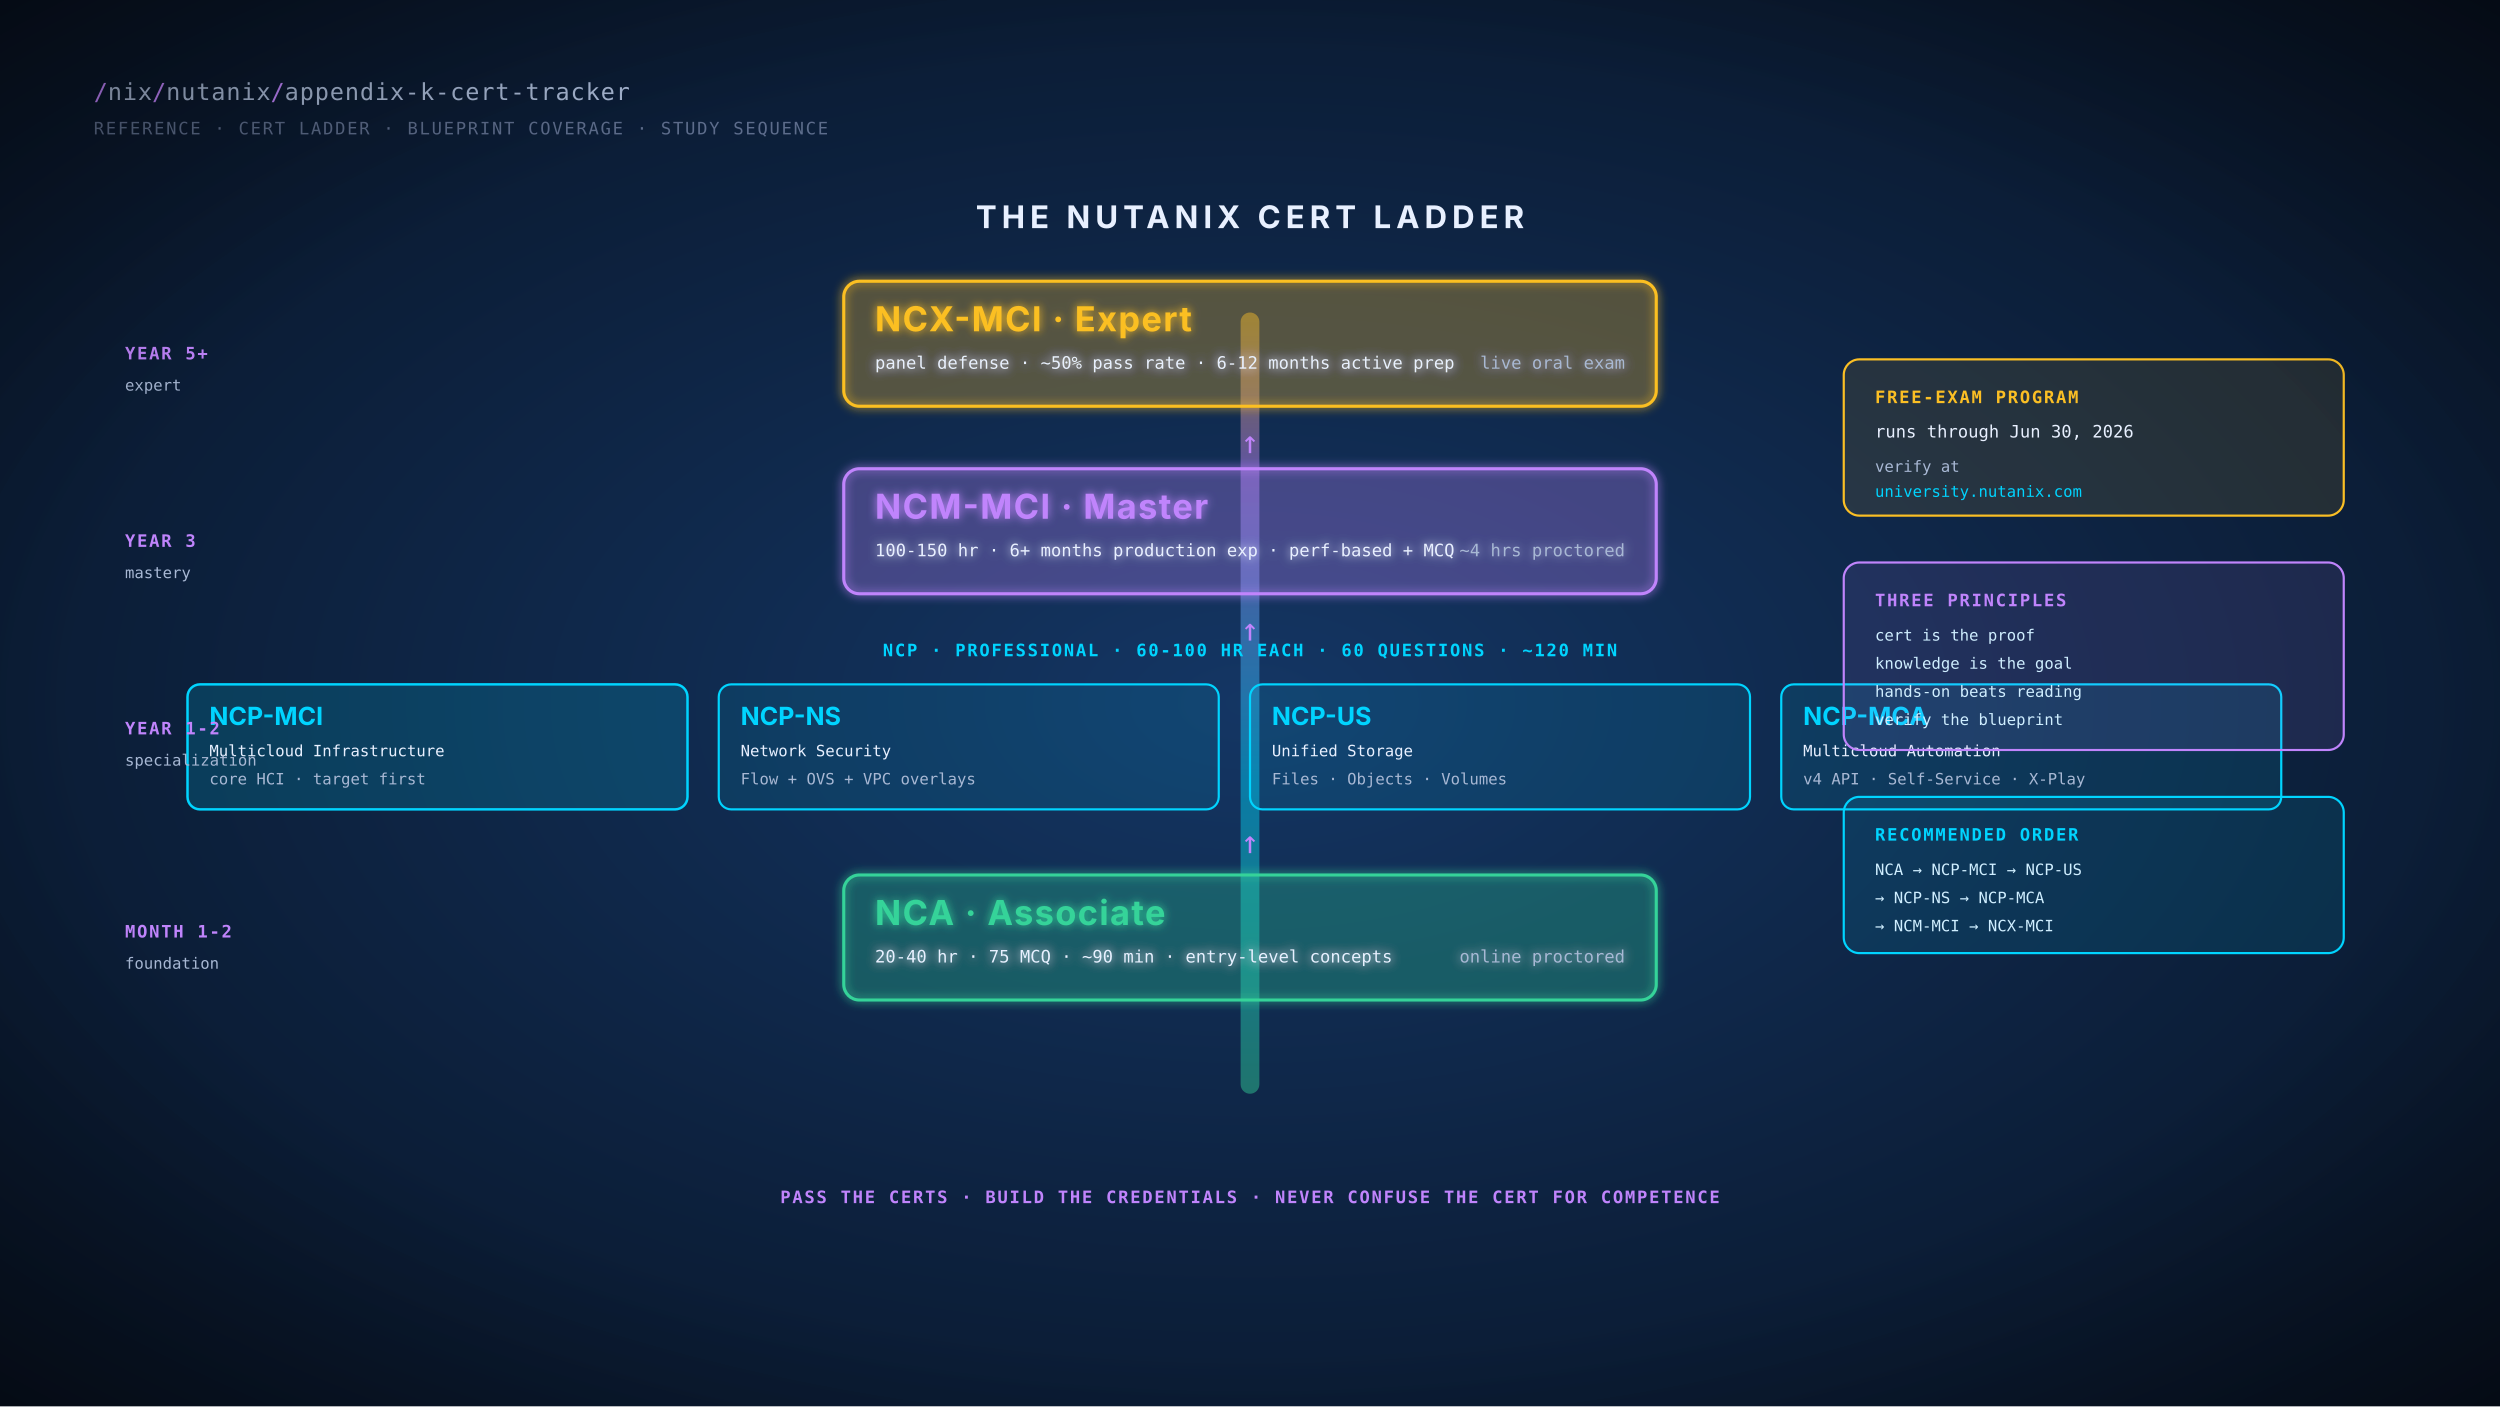
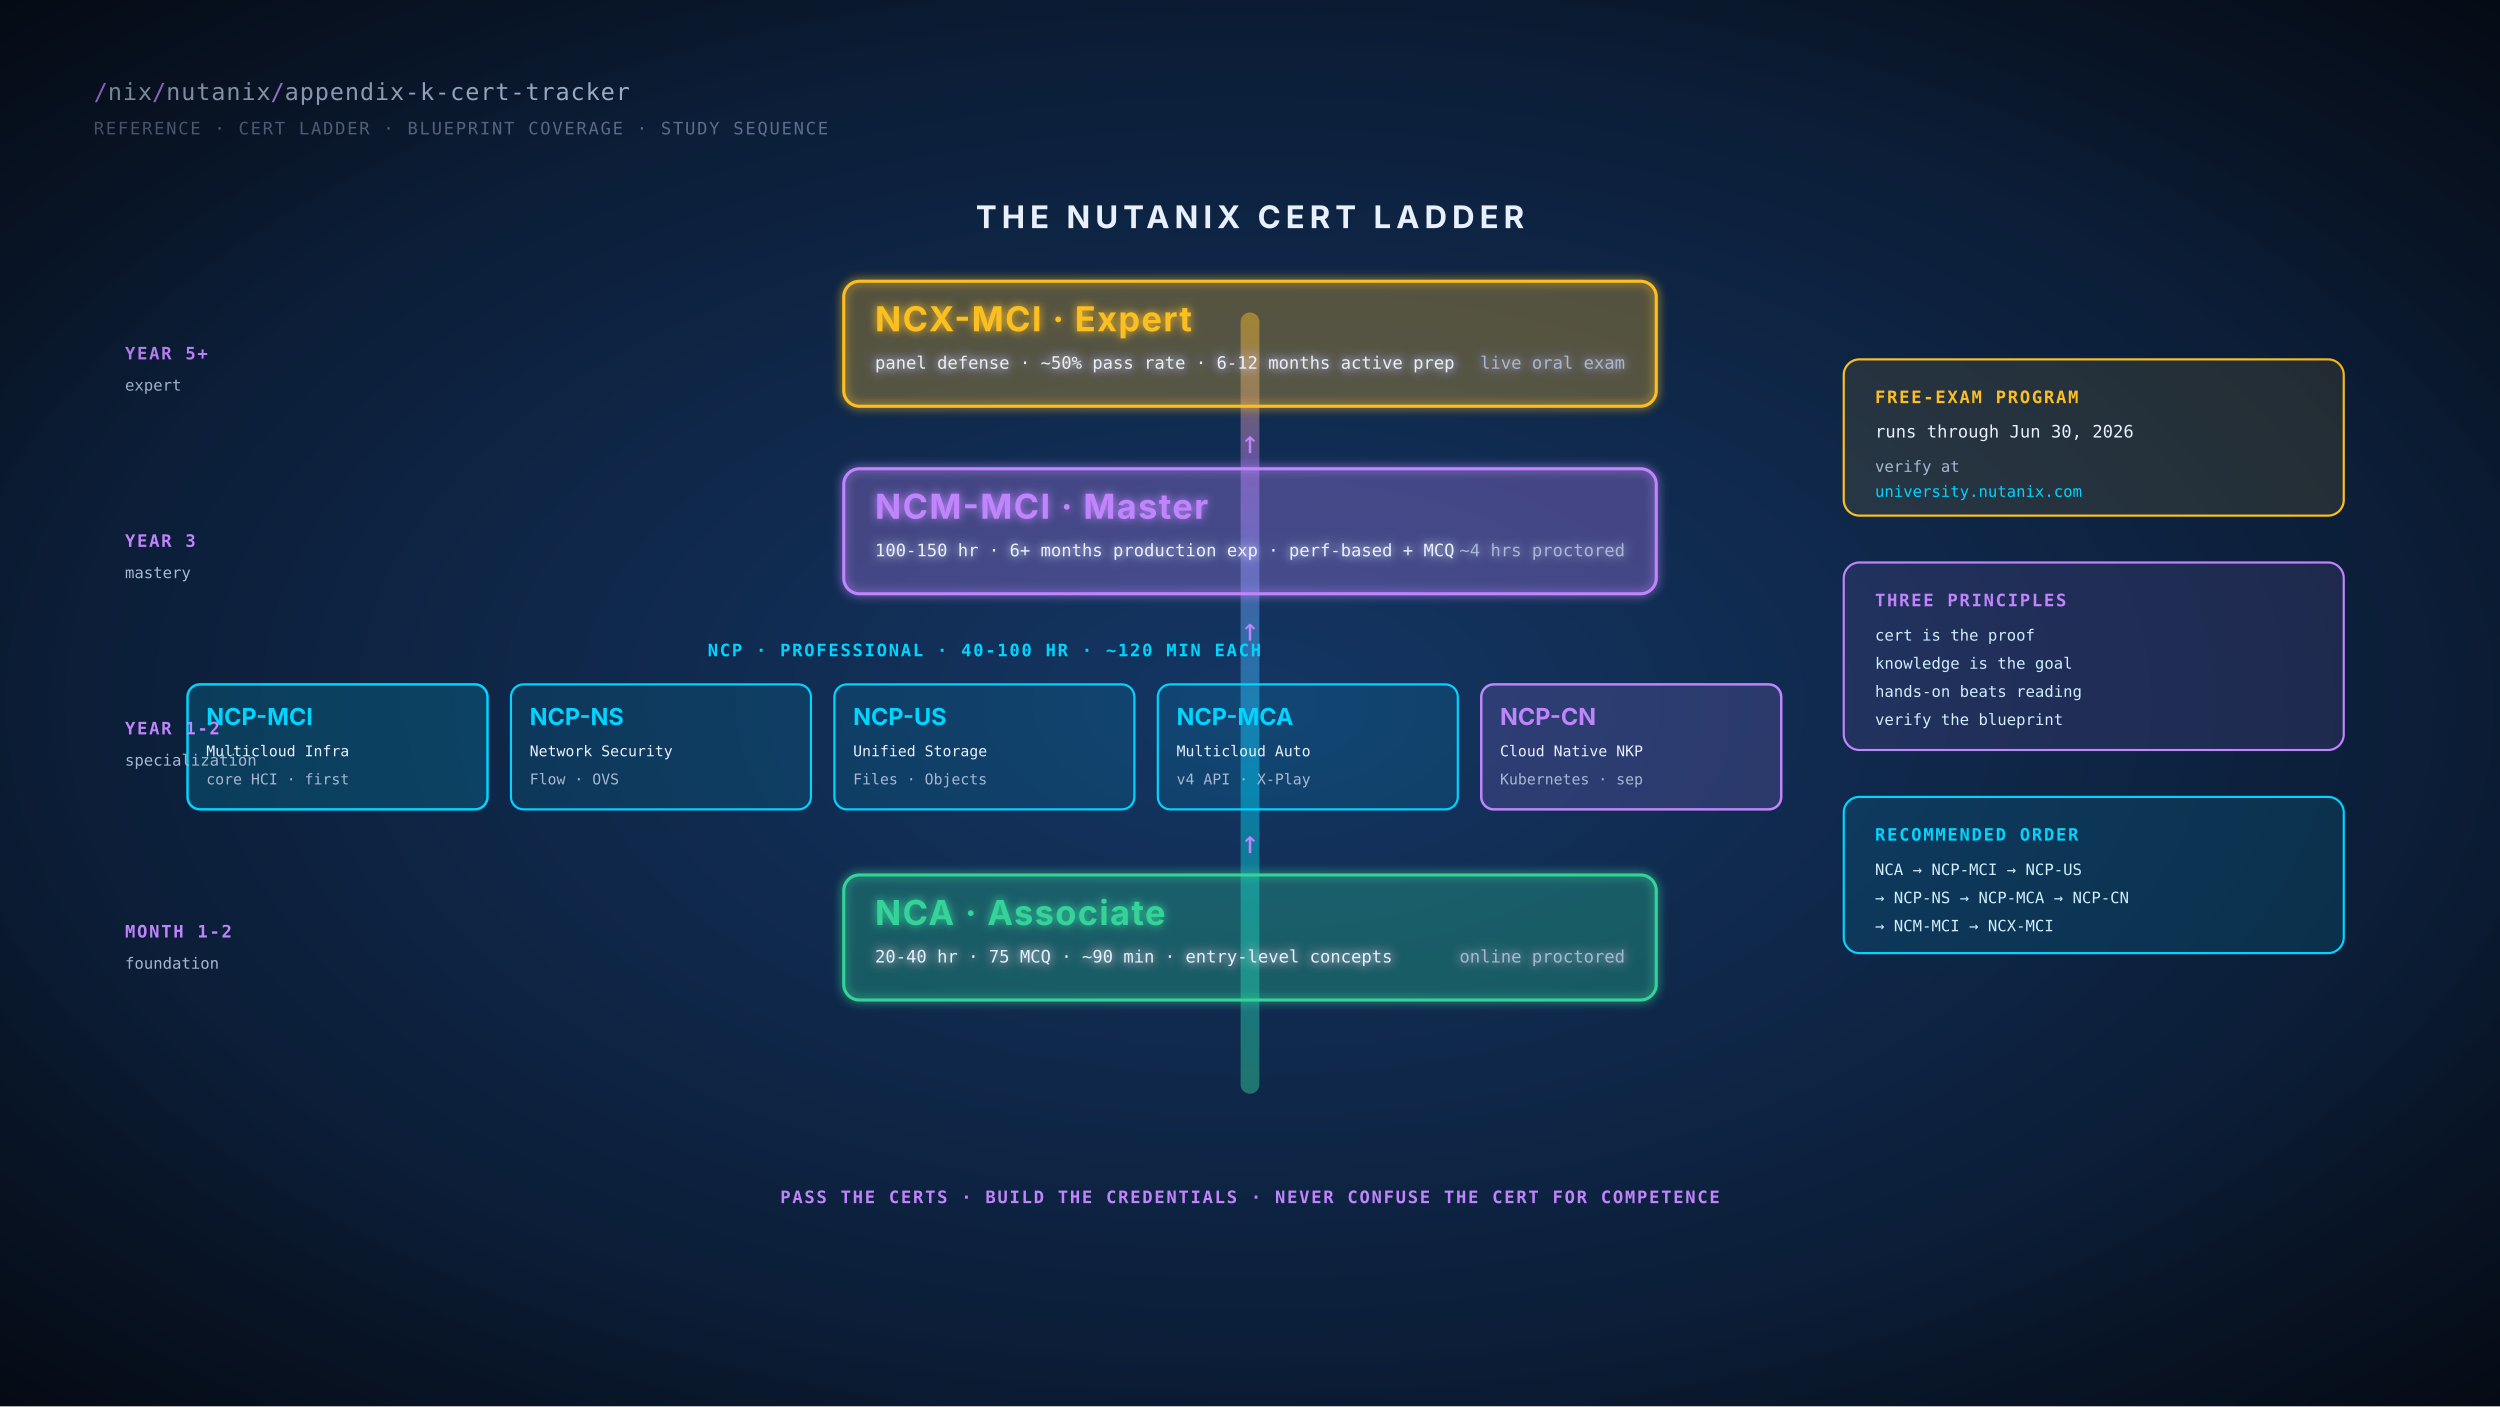
<svg xmlns="http://www.w3.org/2000/svg" viewBox="0 0 1600 900" preserveAspectRatio="xMidYMid slice" role="img" aria-labelledby="k-title k-desc">
  <defs>
    <radialGradient id="bgRad" cx="50%" cy="50%" r="80%">
      <stop offset="0%" stop-color="#143664" />
      <stop offset="55%" stop-color="#0c1f3a" />
      <stop offset="100%" stop-color="#070f1c" />
    </radialGradient>
    <linearGradient id="ladderGrad" x1="0" y1="1" x2="0" y2="0">
      <stop offset="0%" stop-color="#34d399" />
      <stop offset="40%" stop-color="#00d4ff" />
      <stop offset="80%" stop-color="#c084fc" />
      <stop offset="100%" stop-color="#fbbf24" />
    </linearGradient>
    <filter id="purpleGlow" x="-30%" y="-30%" width="160%" height="160%">
      <feGaussianBlur stdDeviation="3" result="b" />
      <feMerge>
        <feMergeNode in="b" />
        <feMergeNode in="SourceGraphic" />
      </feMerge>
    </filter>
  </defs>
  <rect width="1600" height="900" fill="url(#bgRad)" />
  <text x="60" y="64" font-family="JetBrains Mono, ui-monospace, monospace" font-size="15" letter-spacing="0.04em" fill="#a8b8d4">
    <tspan fill="#c084fc">/</tspan>nix<tspan fill="#c084fc">/</tspan>nutanix<tspan fill="#c084fc">/</tspan>appendix-k-cert-tracker
  </text>
  <text x="60" y="86" font-family="JetBrains Mono, ui-monospace, monospace" font-size="11" letter-spacing="0.10em" fill="#6b7a9a" opacity="0.85">REFERENCE · CERT LADDER · BLUEPRINT COVERAGE · STUDY SEQUENCE</text>
  <text x="800" y="146" text-anchor="middle" font-family="Inter, sans-serif" font-size="20" font-weight="700" fill="#e8f0ff" letter-spacing="0.16em">THE NUTANIX CERT LADDER</text>
  <rect x="794" y="200" width="12" height="500" rx="6" fill="url(#ladderGrad)" opacity="0.45" />
  <g transform="translate(540, 180)" filter="url(#purpleGlow)">
    <rect x="0" y="0" width="520" height="80" rx="10" fill="rgba(251,191,36,0.16)" stroke="#fbbf24" stroke-width="2" />
    <text x="20" y="32" font-family="Inter, sans-serif" font-size="22" font-weight="700" fill="#fbbf24" letter-spacing="0.04em">NCX-MCI · Expert</text>
    <text x="20" y="56" font-family="JetBrains Mono, monospace" font-size="11" fill="#e8f0ff">panel defense · ~50% pass rate · 6-12 months active prep</text>
    <text x="500" y="56" text-anchor="end" font-family="JetBrains Mono, monospace" font-size="11" fill="#a8b8d4">live oral exam</text>
  </g>
  <text x="800" y="290" text-anchor="middle" font-family="JetBrains Mono, monospace" font-size="20" fill="#c084fc">↑</text>
  <g transform="translate(540, 300)" filter="url(#purpleGlow)">
    <rect x="0" y="0" width="520" height="80" rx="10" fill="rgba(192,132,252,0.16)" stroke="#c084fc" stroke-width="2" />
    <text x="20" y="32" font-family="Inter, sans-serif" font-size="22" font-weight="700" fill="#c084fc" letter-spacing="0.04em">NCM-MCI · Master</text>
    <text x="20" y="56" font-family="JetBrains Mono, monospace" font-size="11" fill="#e8f0ff">100-150 hr · 6+ months production exp · perf-based + MCQ</text>
    <text x="500" y="56" text-anchor="end" font-family="JetBrains Mono, monospace" font-size="11" fill="#a8b8d4">~4 hrs proctored</text>
  </g>
  <text x="800" y="410" text-anchor="middle" font-family="JetBrains Mono, monospace" font-size="20" fill="#c084fc">↑</text>
  <g transform="translate(120, 420)">
-     <text x="680" y="0" text-anchor="middle" font-family="JetBrains Mono, monospace" font-size="11" font-weight="700" fill="#00d4ff" letter-spacing="0.10em">NCP · PROFESSIONAL · 60-100 HR EACH · 60 QUESTIONS · ~120 MIN</text>
+     <text x="510" y="0" text-anchor="middle" font-family="JetBrains Mono, monospace" font-size="11" font-weight="700" fill="#00d4ff" letter-spacing="0.10em">NCP · PROFESSIONAL · 40-100 HR · ~120 MIN EACH</text>
    <g transform="translate(0, 18)">
-       <rect x="0" y="0" width="320" height="80" rx="8" fill="rgba(0,212,255,0.16)" stroke="#00d4ff" stroke-width="1.6" />
-       <text x="14" y="26" font-family="Inter, sans-serif" font-size="16" font-weight="700" fill="#00d4ff">NCP-MCI</text>
-       <text x="14" y="46" font-family="JetBrains Mono, monospace" font-size="10" fill="#e8f0ff">Multicloud Infrastructure</text>
-       <text x="14" y="64" font-family="JetBrains Mono, monospace" font-size="10" fill="#a8b8d4">core HCI · target first</text>
+       <rect x="0" y="0" width="192" height="80" rx="8" fill="rgba(0,212,255,0.16)" stroke="#00d4ff" stroke-width="1.6" />
+       <text x="12" y="26" font-family="Inter, sans-serif" font-size="15" font-weight="700" fill="#00d4ff">NCP-MCI</text>
+       <text x="12" y="46" font-family="JetBrains Mono, monospace" font-size="9.5" fill="#e8f0ff">Multicloud Infra</text>
+       <text x="12" y="64" font-family="JetBrains Mono, monospace" font-size="9.5" fill="#a8b8d4">core HCI · first</text>
    </g>
-     <g transform="translate(340, 18)">
-       <rect x="0" y="0" width="320" height="80" rx="8" fill="rgba(0,212,255,0.10)" stroke="#00d4ff" stroke-width="1.4" />
-       <text x="14" y="26" font-family="Inter, sans-serif" font-size="16" font-weight="700" fill="#00d4ff">NCP-NS</text>
-       <text x="14" y="46" font-family="JetBrains Mono, monospace" font-size="10" fill="#e8f0ff">Network Security</text>
-       <text x="14" y="64" font-family="JetBrains Mono, monospace" font-size="10" fill="#a8b8d4">Flow + OVS + VPC overlays</text>
+     <g transform="translate(207, 18)">
+       <rect x="0" y="0" width="192" height="80" rx="8" fill="rgba(0,212,255,0.10)" stroke="#00d4ff" stroke-width="1.4" />
+       <text x="12" y="26" font-family="Inter, sans-serif" font-size="15" font-weight="700" fill="#00d4ff">NCP-NS</text>
+       <text x="12" y="46" font-family="JetBrains Mono, monospace" font-size="9.5" fill="#e8f0ff">Network Security</text>
+       <text x="12" y="64" font-family="JetBrains Mono, monospace" font-size="9.5" fill="#a8b8d4">Flow · OVS</text>
    </g>
-     <g transform="translate(680, 18)">
-       <rect x="0" y="0" width="320" height="80" rx="8" fill="rgba(0,212,255,0.10)" stroke="#00d4ff" stroke-width="1.4" />
-       <text x="14" y="26" font-family="Inter, sans-serif" font-size="16" font-weight="700" fill="#00d4ff">NCP-US</text>
-       <text x="14" y="46" font-family="JetBrains Mono, monospace" font-size="10" fill="#e8f0ff">Unified Storage</text>
-       <text x="14" y="64" font-family="JetBrains Mono, monospace" font-size="10" fill="#a8b8d4">Files · Objects · Volumes</text>
+     <g transform="translate(414, 18)">
+       <rect x="0" y="0" width="192" height="80" rx="8" fill="rgba(0,212,255,0.10)" stroke="#00d4ff" stroke-width="1.4" />
+       <text x="12" y="26" font-family="Inter, sans-serif" font-size="15" font-weight="700" fill="#00d4ff">NCP-US</text>
+       <text x="12" y="46" font-family="JetBrains Mono, monospace" font-size="9.5" fill="#e8f0ff">Unified Storage</text>
+       <text x="12" y="64" font-family="JetBrains Mono, monospace" font-size="9.5" fill="#a8b8d4">Files · Objects</text>
    </g>
-     <g transform="translate(1020, 18)">
-       <rect x="0" y="0" width="320" height="80" rx="8" fill="rgba(0,212,255,0.10)" stroke="#00d4ff" stroke-width="1.4" />
-       <text x="14" y="26" font-family="Inter, sans-serif" font-size="16" font-weight="700" fill="#00d4ff">NCP-MCA</text>
-       <text x="14" y="46" font-family="JetBrains Mono, monospace" font-size="10" fill="#e8f0ff">Multicloud Automation</text>
-       <text x="14" y="64" font-family="JetBrains Mono, monospace" font-size="10" fill="#a8b8d4">v4 API · Self-Service · X-Play</text>
+     <g transform="translate(621, 18)">
+       <rect x="0" y="0" width="192" height="80" rx="8" fill="rgba(0,212,255,0.10)" stroke="#00d4ff" stroke-width="1.4" />
+       <text x="12" y="26" font-family="Inter, sans-serif" font-size="15" font-weight="700" fill="#00d4ff">NCP-MCA</text>
+       <text x="12" y="46" font-family="JetBrains Mono, monospace" font-size="9.5" fill="#e8f0ff">Multicloud Auto</text>
+       <text x="12" y="64" font-family="JetBrains Mono, monospace" font-size="9.5" fill="#a8b8d4">v4 API · X-Play</text>
+     </g>
+     <g transform="translate(828, 18)">
+       <rect x="0" y="0" width="192" height="80" rx="8" fill="rgba(192,132,252,0.16)" stroke="#c084fc" stroke-width="1.6" />
+       <text x="12" y="26" font-family="Inter, sans-serif" font-size="15" font-weight="700" fill="#c084fc">NCP-CN</text>
+       <text x="12" y="46" font-family="JetBrains Mono, monospace" font-size="9.5" fill="#e8f0ff">Cloud Native NKP</text>
+       <text x="12" y="64" font-family="JetBrains Mono, monospace" font-size="9.5" fill="#a8b8d4">Kubernetes · sep</text>
    </g>
  </g>
  <text x="800" y="546" text-anchor="middle" font-family="JetBrains Mono, monospace" font-size="20" fill="#c084fc">↑</text>
  <g transform="translate(540, 560)" filter="url(#purpleGlow)">
    <rect x="0" y="0" width="520" height="80" rx="10" fill="rgba(52,211,153,0.16)" stroke="#34d399" stroke-width="2" />
    <text x="20" y="32" font-family="Inter, sans-serif" font-size="22" font-weight="700" fill="#34d399" letter-spacing="0.04em">NCA · Associate</text>
    <text x="20" y="56" font-family="JetBrains Mono, monospace" font-size="11" fill="#e8f0ff">20-40 hr · 75 MCQ · ~90 min · entry-level concepts</text>
    <text x="500" y="56" text-anchor="end" font-family="JetBrains Mono, monospace" font-size="11" fill="#a8b8d4">online proctored</text>
  </g>
  <g transform="translate(80, 230)">
    <text x="0" y="0" font-family="JetBrains Mono, monospace" font-size="11" font-weight="700" fill="#c084fc" letter-spacing="0.10em">YEAR 5+</text>
    <text x="0" y="20" font-family="JetBrains Mono, monospace" font-size="10" fill="#a8b8d4">expert</text>
  </g>
  <g transform="translate(80, 350)">
    <text x="0" y="0" font-family="JetBrains Mono, monospace" font-size="11" font-weight="700" fill="#c084fc" letter-spacing="0.10em">YEAR 3</text>
    <text x="0" y="20" font-family="JetBrains Mono, monospace" font-size="10" fill="#a8b8d4">mastery</text>
  </g>
  <g transform="translate(80, 470)">
    <text x="0" y="0" font-family="JetBrains Mono, monospace" font-size="11" font-weight="700" fill="#c084fc" letter-spacing="0.10em">YEAR 1-2</text>
    <text x="0" y="20" font-family="JetBrains Mono, monospace" font-size="10" fill="#a8b8d4">specialization</text>
  </g>
  <g transform="translate(80, 600)">
    <text x="0" y="0" font-family="JetBrains Mono, monospace" font-size="11" font-weight="700" fill="#c084fc" letter-spacing="0.10em">MONTH 1-2</text>
    <text x="0" y="20" font-family="JetBrains Mono, monospace" font-size="10" fill="#a8b8d4">foundation</text>
  </g>
  <g transform="translate(1180, 230)">
    <rect x="0" y="0" width="320" height="100" rx="10" fill="rgba(251,191,36,0.10)" stroke="#fbbf24" stroke-width="1.4" />
    <text x="20" y="28" font-family="JetBrains Mono, monospace" font-size="11" font-weight="700" fill="#fbbf24" letter-spacing="0.10em">FREE-EXAM PROGRAM</text>
    <text x="20" y="50" font-family="JetBrains Mono, monospace" font-size="11" fill="#e8f0ff">runs through Jun 30, 2026</text>
    <text x="20" y="72" font-family="JetBrains Mono, monospace" font-size="10" fill="#a8b8d4">verify at</text>
    <text x="20" y="88" font-family="JetBrains Mono, monospace" font-size="10" fill="#00d4ff">university.nutanix.com</text>
  </g>
  <g transform="translate(1180, 360)">
    <rect x="0" y="0" width="320" height="120" rx="10" fill="rgba(192,132,252,0.10)" stroke="#c084fc" stroke-width="1.4" />
    <text x="20" y="28" font-family="JetBrains Mono, monospace" font-size="11" font-weight="700" fill="#c084fc" letter-spacing="0.10em">THREE PRINCIPLES</text>
    <text x="20" y="50" font-family="JetBrains Mono, monospace" font-size="10" fill="#cfeeff">cert is the proof</text>
    <text x="20" y="68" font-family="JetBrains Mono, monospace" font-size="10" fill="#cfeeff">knowledge is the goal</text>
    <text x="20" y="86" font-family="JetBrains Mono, monospace" font-size="10" fill="#cfeeff">hands-on beats reading</text>
    <text x="20" y="104" font-family="JetBrains Mono, monospace" font-size="10" fill="#cfeeff">verify the blueprint</text>
  </g>
  <g transform="translate(1180, 510)">
    <rect x="0" y="0" width="320" height="100" rx="10" fill="rgba(0,212,255,0.10)" stroke="#00d4ff" stroke-width="1.4" />
    <text x="20" y="28" font-family="JetBrains Mono, monospace" font-size="11" font-weight="700" fill="#00d4ff" letter-spacing="0.10em">RECOMMENDED ORDER</text>
    <text x="20" y="50" font-family="JetBrains Mono, monospace" font-size="10" fill="#cfeeff">NCA → NCP-MCI → NCP-US</text>
-     <text x="20" y="68" font-family="JetBrains Mono, monospace" font-size="10" fill="#cfeeff">→ NCP-NS → NCP-MCA</text>
+     <text x="20" y="68" font-family="JetBrains Mono, monospace" font-size="10" fill="#cfeeff">→ NCP-NS → NCP-MCA → NCP-CN</text>
    <text x="20" y="86" font-family="JetBrains Mono, monospace" font-size="10" fill="#cfeeff">→ NCM-MCI → NCX-MCI</text>
  </g>
  <g transform="translate(120, 770)">
    <text x="680" y="0" text-anchor="middle" font-family="JetBrains Mono, monospace" font-size="11" font-weight="700" fill="#c084fc" letter-spacing="0.10em">PASS THE CERTS · BUILD THE CREDENTIALS · NEVER CONFUSE THE CERT FOR COMPETENCE</text>
  </g>
  <radialGradient id="vignette" cx="50%" cy="50%" r="78%">
    <stop offset="60%" stop-color="rgba(0,0,0,0)" />
    <stop offset="100%" stop-color="rgba(0,0,0,0.55)" />
  </radialGradient>
  <rect width="1600" height="900" fill="url(#vignette)" />
</svg>
